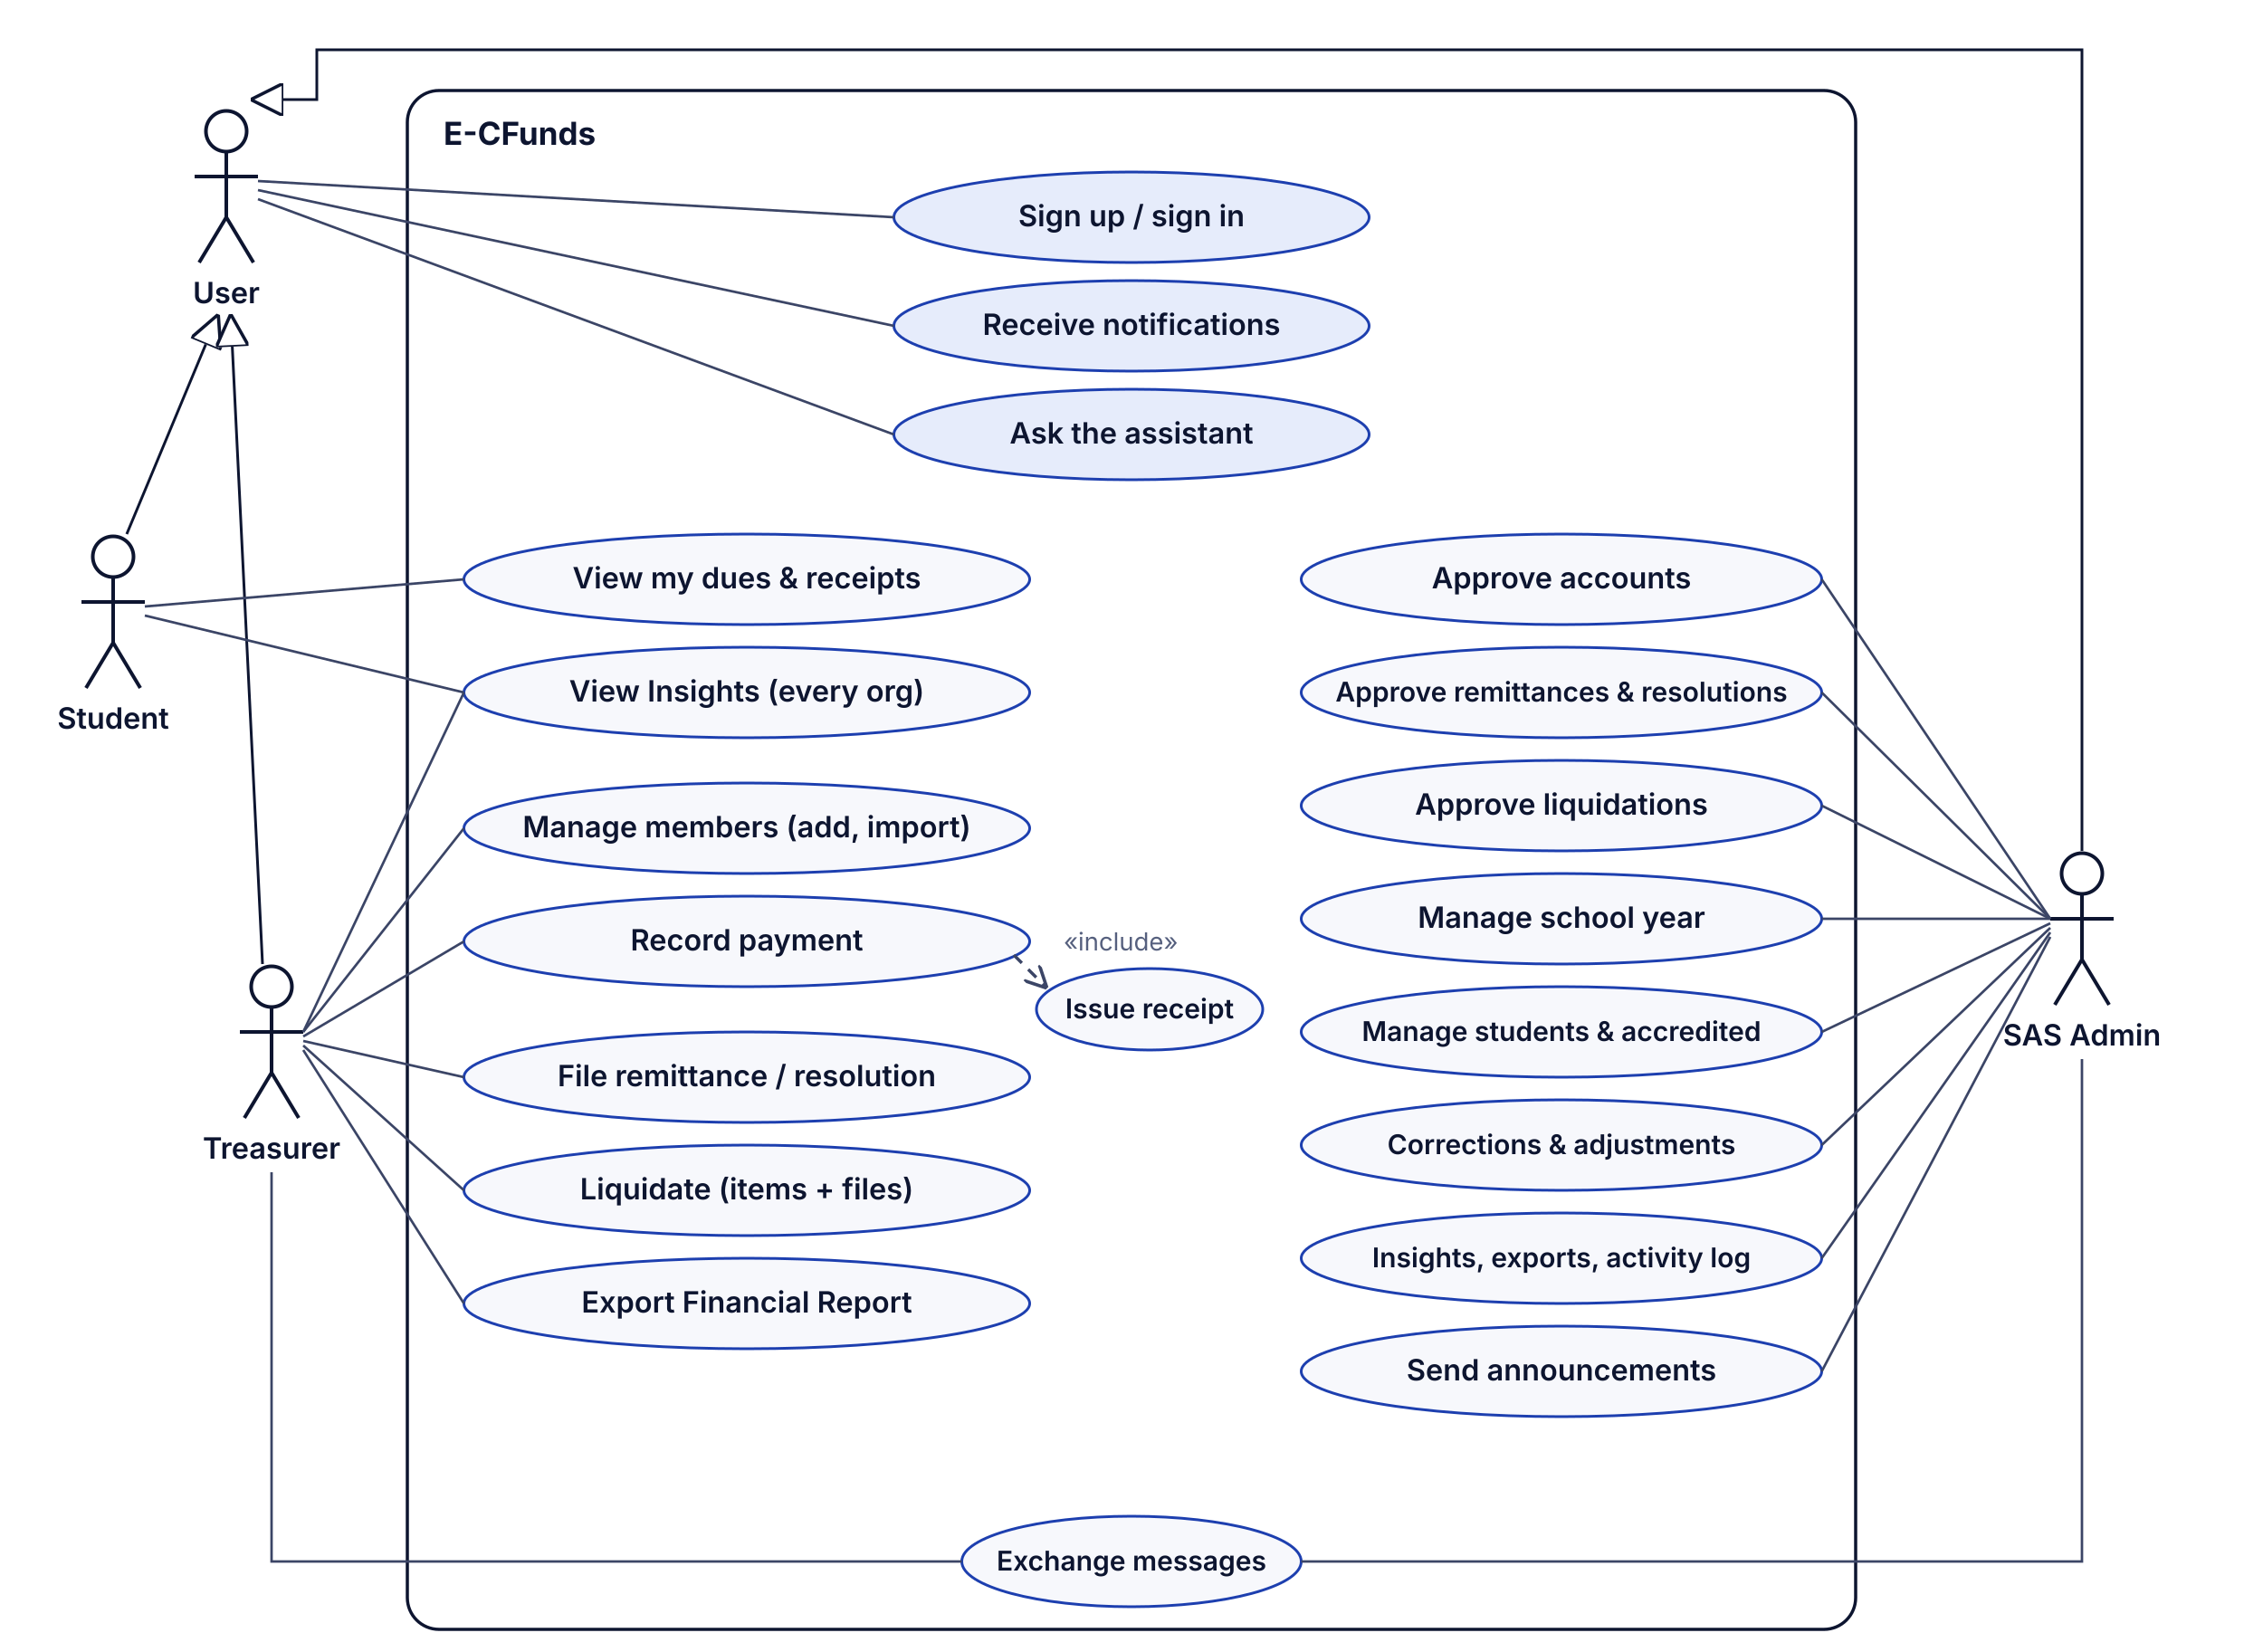
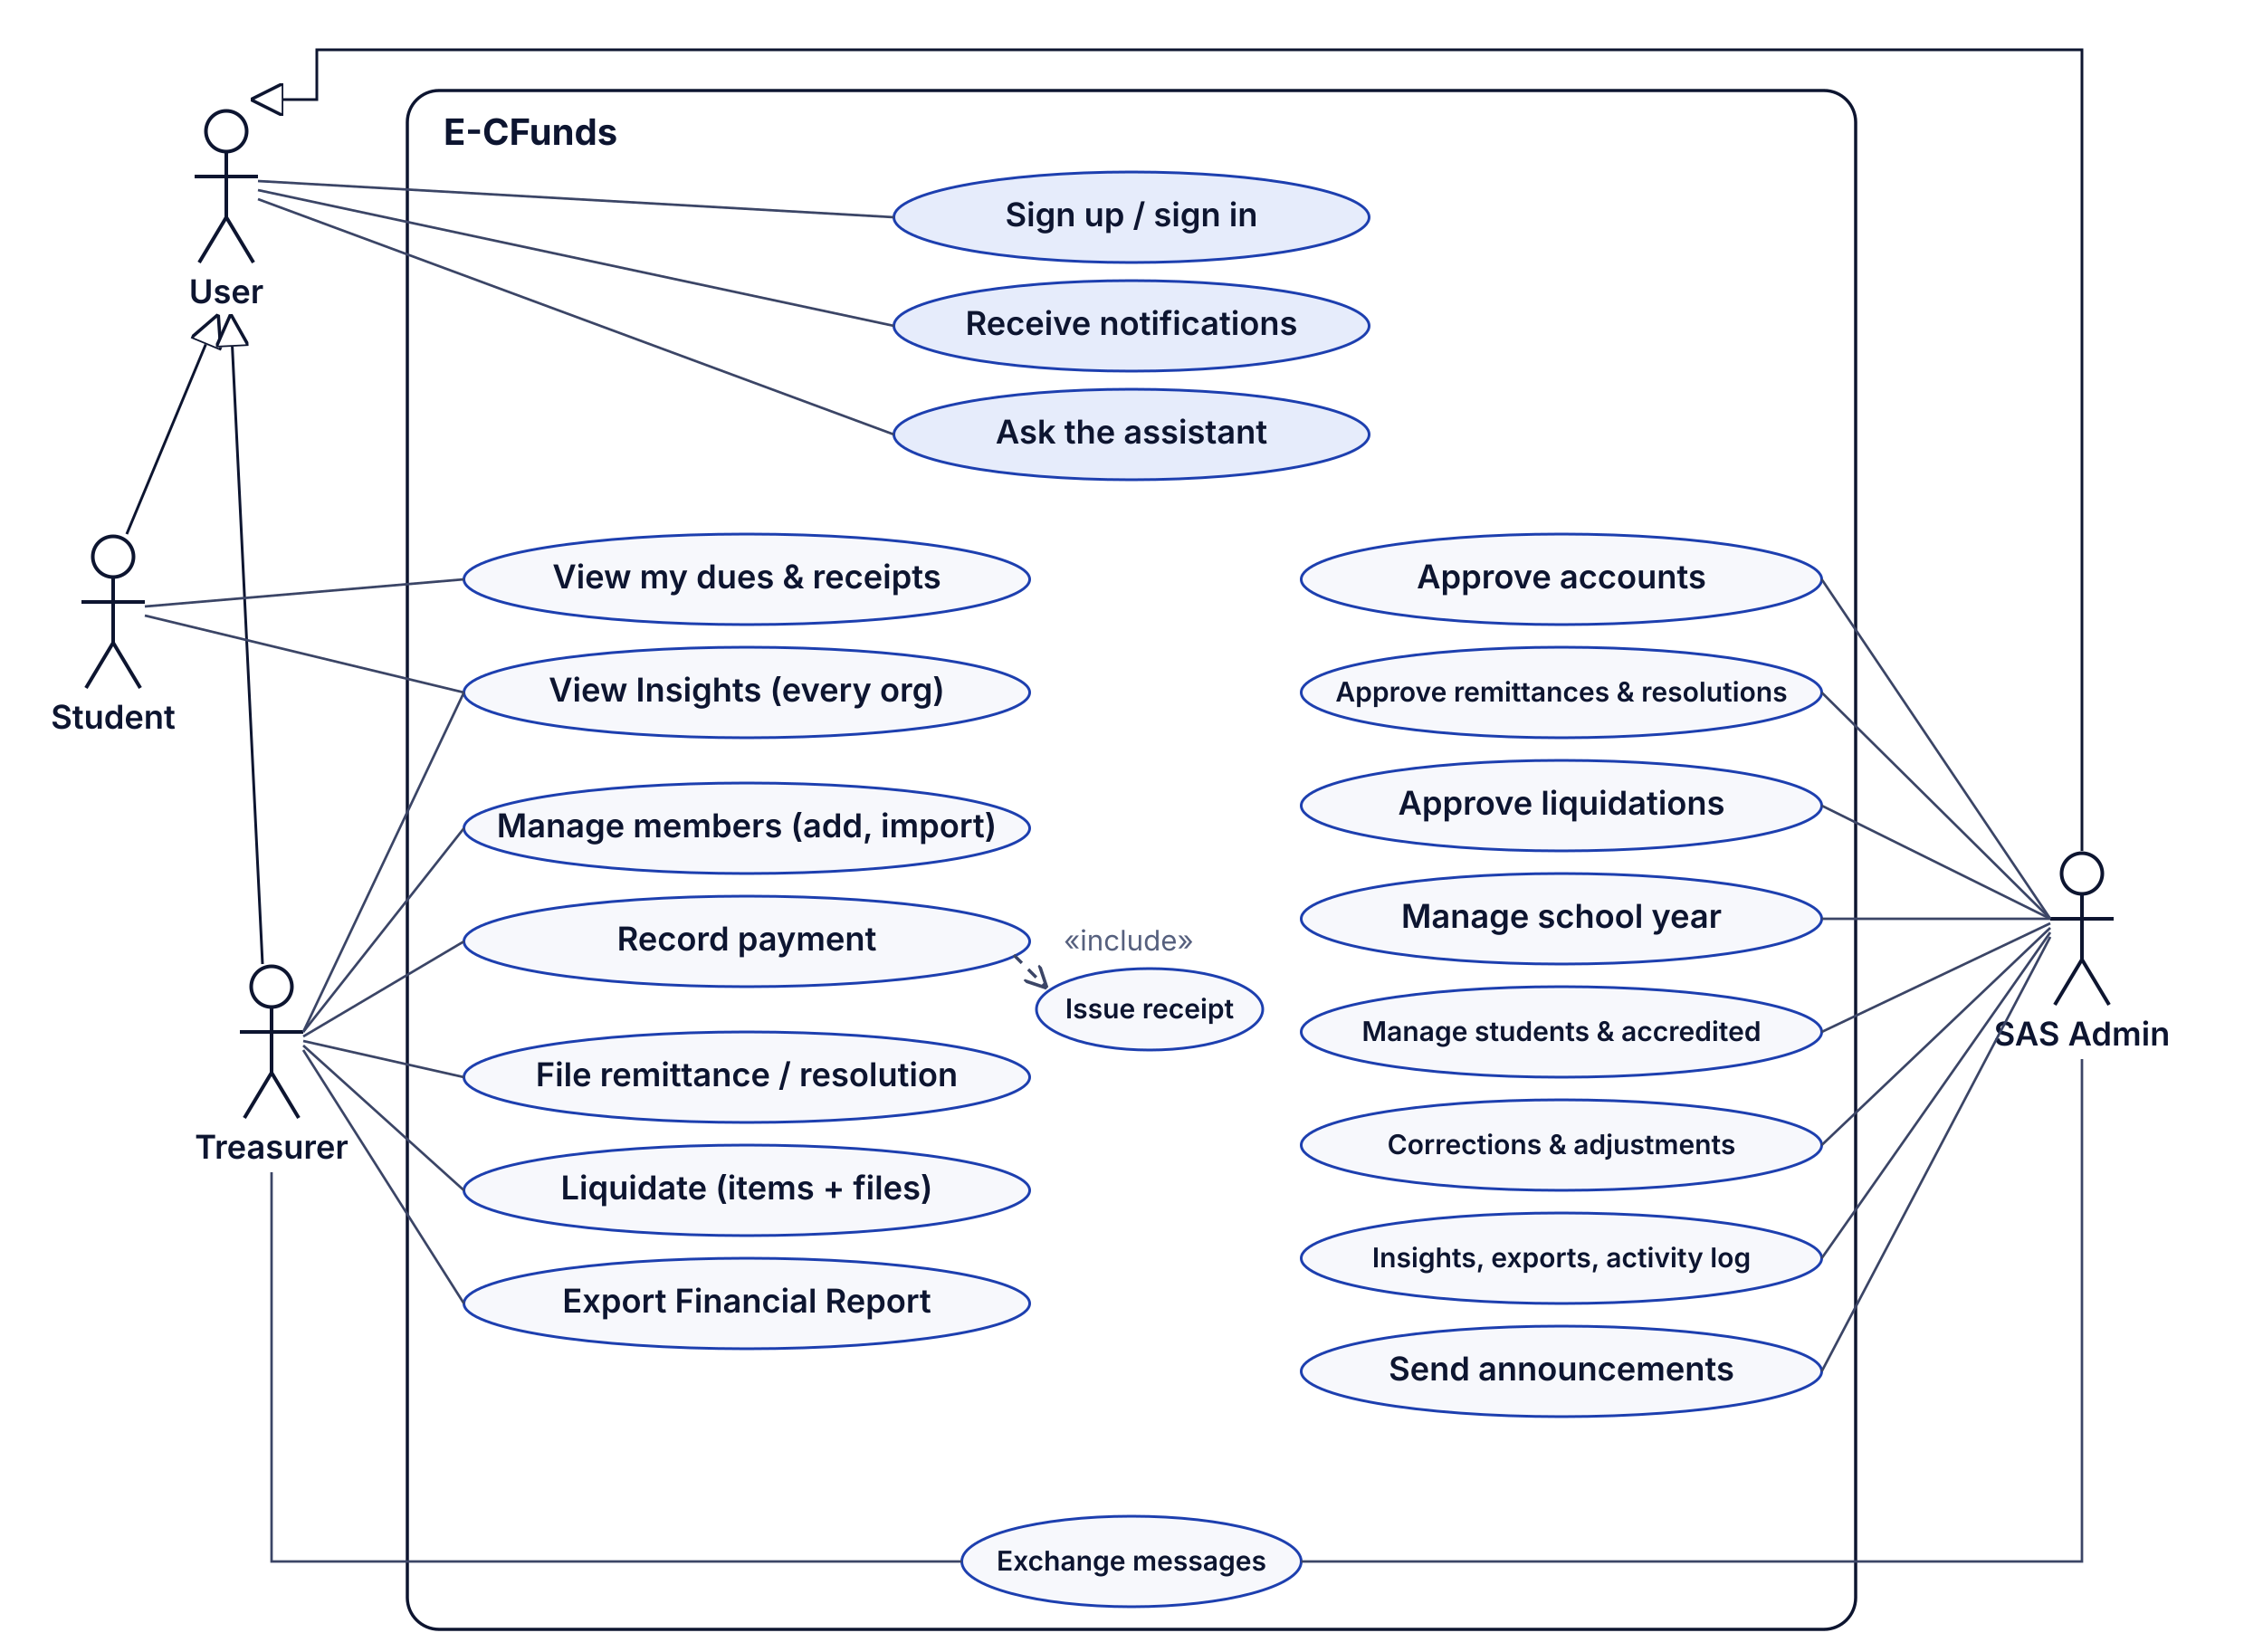
<svg xmlns="http://www.w3.org/2000/svg" viewBox="0 0 1000 730" role="img" aria-label="Use case diagram: Student, Treasurer and SAS Admin are all Users who sign in, receive notifications and ask the assistant. Students view their dues and the Insights dashboards. Treasurers manage members, record payments which include issuing a receipt, file remittances and resolution requests, liquidate activities, export reports and message SAS. SAS Admin approves accounts, remittances, resolutions and liquidations, manages the school year, students and accredited list, makes corrections, views Insights and the activity log, and sends announcements." width="1000" height="730">
  <defs>
    <marker id="g8" viewBox="0 0 12 12" refX="11" refY="6" markerWidth="12" markerHeight="12" orient="auto-start-reverse">
      <path d="M0,0 L12,6 L0,12 z" stroke-width="1.2px" fill="rgb(255, 255, 255)" fill-opacity="1" stroke="rgb(13, 21, 48)" stroke-dasharray="none" stroke-linejoin="miter" stroke-linecap="butt" stroke-opacity="1" opacity="1" font-size="15px" font-weight="400" />
    </marker>
    <marker id="a8" viewBox="0 0 10 10" refX="9" refY="5" markerWidth="7" markerHeight="7" orient="auto-start-reverse">
      <path d="M0,0 L10,5 L0,10" fill="none" stroke="rgb(59, 69, 102)" stroke-width="1.5px" fill-opacity="1" stroke-dasharray="none" stroke-linejoin="miter" stroke-linecap="butt" stroke-opacity="1" opacity="1" font-size="15px" font-weight="400" />
    </marker>
  </defs>
  <rect x="0" y="0" width="1000" height="730" fill="#FFFFFF" />
  <rect x="180" y="40" width="640" height="680" rx="14" fill="none" fill-opacity="1" stroke="rgb(13, 21, 48)" stroke-width="1.4px" stroke-dasharray="none" stroke-linejoin="miter" stroke-linecap="butt" stroke-opacity="1" opacity="1" font-size="15px" font-weight="400" />
-   <text x="196" y="64" fill="rgb(13, 21, 48)" fill-opacity="1" stroke="none" stroke-width="1px" stroke-dasharray="none" stroke-linejoin="miter" stroke-linecap="butt" stroke-opacity="1" opacity="1" font-size="14px" font-weight="700" font-family="Inter, Arial, Helvetica, sans-serif">E-CFunds</text>
+   <text x="196" y="64" fill="rgb(13, 21, 48)" fill-opacity="1" stroke="none" stroke-width="1px" stroke-dasharray="none" stroke-linejoin="miter" stroke-linecap="butt" stroke-opacity="1" opacity="1" font-size="16px" font-weight="700" font-family="Inter, Arial, Helvetica, sans-serif">E-CFunds</text>
  <ellipse cx="500" cy="96" rx="105" ry="20" fill="rgb(230, 236, 251)" fill-opacity="1" stroke="rgb(29, 63, 175)" stroke-width="1.2px" stroke-dasharray="none" stroke-linejoin="miter" stroke-linecap="butt" stroke-opacity="1" opacity="1" font-size="15px" font-weight="400" />
-   <text x="500" y="100" text-anchor="middle" fill="rgb(13, 21, 48)" fill-opacity="1" stroke="none" stroke-width="1px" stroke-dasharray="none" stroke-linejoin="miter" stroke-linecap="butt" stroke-opacity="1" opacity="1" font-size="13px" font-weight="600" font-family="Inter, Arial, Helvetica, sans-serif">Sign up / sign in</text>
+   <text x="500" y="100" text-anchor="middle" fill="rgb(13, 21, 48)" fill-opacity="1" stroke="none" stroke-width="1px" stroke-dasharray="none" stroke-linejoin="miter" stroke-linecap="butt" stroke-opacity="1" opacity="1" font-size="14.5px" font-weight="600" font-family="Inter, Arial, Helvetica, sans-serif">Sign up / sign in</text>
  <ellipse cx="500" cy="144" rx="105" ry="20" fill="rgb(230, 236, 251)" fill-opacity="1" stroke="rgb(29, 63, 175)" stroke-width="1.2px" stroke-dasharray="none" stroke-linejoin="miter" stroke-linecap="butt" stroke-opacity="1" opacity="1" font-size="15px" font-weight="400" />
-   <text x="500" y="148" text-anchor="middle" fill="rgb(13, 21, 48)" fill-opacity="1" stroke="none" stroke-width="1px" stroke-dasharray="none" stroke-linejoin="miter" stroke-linecap="butt" stroke-opacity="1" opacity="1" font-size="13px" font-weight="600" font-family="Inter, Arial, Helvetica, sans-serif">Receive notifications</text>
+   <text x="500" y="148" text-anchor="middle" fill="rgb(13, 21, 48)" fill-opacity="1" stroke="none" stroke-width="1px" stroke-dasharray="none" stroke-linejoin="miter" stroke-linecap="butt" stroke-opacity="1" opacity="1" font-size="14.5px" font-weight="600" font-family="Inter, Arial, Helvetica, sans-serif">Receive notifications</text>
  <ellipse cx="500" cy="192" rx="105" ry="20" fill="rgb(230, 236, 251)" fill-opacity="1" stroke="rgb(29, 63, 175)" stroke-width="1.2px" stroke-dasharray="none" stroke-linejoin="miter" stroke-linecap="butt" stroke-opacity="1" opacity="1" font-size="15px" font-weight="400" />
-   <text x="500" y="196" text-anchor="middle" fill="rgb(13, 21, 48)" fill-opacity="1" stroke="none" stroke-width="1px" stroke-dasharray="none" stroke-linejoin="miter" stroke-linecap="butt" stroke-opacity="1" opacity="1" font-size="13px" font-weight="600" font-family="Inter, Arial, Helvetica, sans-serif">Ask the assistant</text>
+   <text x="500" y="196" text-anchor="middle" fill="rgb(13, 21, 48)" fill-opacity="1" stroke="none" stroke-width="1px" stroke-dasharray="none" stroke-linejoin="miter" stroke-linecap="butt" stroke-opacity="1" opacity="1" font-size="14.5px" font-weight="600" font-family="Inter, Arial, Helvetica, sans-serif">Ask the assistant</text>
  <ellipse cx="330" cy="256" rx="125" ry="20" fill="rgb(247, 248, 252)" fill-opacity="1" stroke="rgb(29, 63, 175)" stroke-width="1.2px" stroke-dasharray="none" stroke-linejoin="miter" stroke-linecap="butt" stroke-opacity="1" opacity="1" font-size="15px" font-weight="400" />
-   <text x="330" y="260" text-anchor="middle" fill="rgb(13, 21, 48)" fill-opacity="1" stroke="none" stroke-width="1px" stroke-dasharray="none" stroke-linejoin="miter" stroke-linecap="butt" stroke-opacity="1" opacity="1" font-size="13px" font-weight="600" font-family="Inter, Arial, Helvetica, sans-serif">View my dues &amp; receipts</text>
+   <text x="330" y="260" text-anchor="middle" fill="rgb(13, 21, 48)" fill-opacity="1" stroke="none" stroke-width="1px" stroke-dasharray="none" stroke-linejoin="miter" stroke-linecap="butt" stroke-opacity="1" opacity="1" font-size="14.5px" font-weight="600" font-family="Inter, Arial, Helvetica, sans-serif">View my dues &amp; receipts</text>
  <ellipse cx="330" cy="306" rx="125" ry="20" fill="rgb(247, 248, 252)" fill-opacity="1" stroke="rgb(29, 63, 175)" stroke-width="1.2px" stroke-dasharray="none" stroke-linejoin="miter" stroke-linecap="butt" stroke-opacity="1" opacity="1" font-size="15px" font-weight="400" />
-   <text x="330" y="310" text-anchor="middle" fill="rgb(13, 21, 48)" fill-opacity="1" stroke="none" stroke-width="1px" stroke-dasharray="none" stroke-linejoin="miter" stroke-linecap="butt" stroke-opacity="1" opacity="1" font-size="13px" font-weight="600" font-family="Inter, Arial, Helvetica, sans-serif">View Insights (every org)</text>
+   <text x="330" y="310" text-anchor="middle" fill="rgb(13, 21, 48)" fill-opacity="1" stroke="none" stroke-width="1px" stroke-dasharray="none" stroke-linejoin="miter" stroke-linecap="butt" stroke-opacity="1" opacity="1" font-size="14.5px" font-weight="600" font-family="Inter, Arial, Helvetica, sans-serif">View Insights (every org)</text>
  <ellipse cx="330" cy="366" rx="125" ry="20" fill="rgb(247, 248, 252)" fill-opacity="1" stroke="rgb(29, 63, 175)" stroke-width="1.2px" stroke-dasharray="none" stroke-linejoin="miter" stroke-linecap="butt" stroke-opacity="1" opacity="1" font-size="15px" font-weight="400" />
-   <text x="330" y="370" text-anchor="middle" fill="rgb(13, 21, 48)" fill-opacity="1" stroke="none" stroke-width="1px" stroke-dasharray="none" stroke-linejoin="miter" stroke-linecap="butt" stroke-opacity="1" opacity="1" font-size="13px" font-weight="600" font-family="Inter, Arial, Helvetica, sans-serif">Manage members (add, import)</text>
+   <text x="330" y="370" text-anchor="middle" fill="rgb(13, 21, 48)" fill-opacity="1" stroke="none" stroke-width="1px" stroke-dasharray="none" stroke-linejoin="miter" stroke-linecap="butt" stroke-opacity="1" opacity="1" font-size="14.5px" font-weight="600" font-family="Inter, Arial, Helvetica, sans-serif">Manage members (add, import)</text>
  <ellipse cx="330" cy="416" rx="125" ry="20" fill="rgb(247, 248, 252)" fill-opacity="1" stroke="rgb(29, 63, 175)" stroke-width="1.2px" stroke-dasharray="none" stroke-linejoin="miter" stroke-linecap="butt" stroke-opacity="1" opacity="1" font-size="15px" font-weight="400" />
-   <text x="330" y="420" text-anchor="middle" fill="rgb(13, 21, 48)" fill-opacity="1" stroke="none" stroke-width="1px" stroke-dasharray="none" stroke-linejoin="miter" stroke-linecap="butt" stroke-opacity="1" opacity="1" font-size="13px" font-weight="600" font-family="Inter, Arial, Helvetica, sans-serif">Record payment</text>
+   <text x="330" y="420" text-anchor="middle" fill="rgb(13, 21, 48)" fill-opacity="1" stroke="none" stroke-width="1px" stroke-dasharray="none" stroke-linejoin="miter" stroke-linecap="butt" stroke-opacity="1" opacity="1" font-size="14.5px" font-weight="600" font-family="Inter, Arial, Helvetica, sans-serif">Record payment</text>
  <ellipse cx="330" cy="476" rx="125" ry="20" fill="rgb(247, 248, 252)" fill-opacity="1" stroke="rgb(29, 63, 175)" stroke-width="1.2px" stroke-dasharray="none" stroke-linejoin="miter" stroke-linecap="butt" stroke-opacity="1" opacity="1" font-size="15px" font-weight="400" />
-   <text x="330" y="480" text-anchor="middle" fill="rgb(13, 21, 48)" fill-opacity="1" stroke="none" stroke-width="1px" stroke-dasharray="none" stroke-linejoin="miter" stroke-linecap="butt" stroke-opacity="1" opacity="1" font-size="13px" font-weight="600" font-family="Inter, Arial, Helvetica, sans-serif">File remittance / resolution</text>
+   <text x="330" y="480" text-anchor="middle" fill="rgb(13, 21, 48)" fill-opacity="1" stroke="none" stroke-width="1px" stroke-dasharray="none" stroke-linejoin="miter" stroke-linecap="butt" stroke-opacity="1" opacity="1" font-size="14.5px" font-weight="600" font-family="Inter, Arial, Helvetica, sans-serif">File remittance / resolution</text>
  <ellipse cx="330" cy="526" rx="125" ry="20" fill="rgb(247, 248, 252)" fill-opacity="1" stroke="rgb(29, 63, 175)" stroke-width="1.2px" stroke-dasharray="none" stroke-linejoin="miter" stroke-linecap="butt" stroke-opacity="1" opacity="1" font-size="15px" font-weight="400" />
-   <text x="330" y="530" text-anchor="middle" fill="rgb(13, 21, 48)" fill-opacity="1" stroke="none" stroke-width="1px" stroke-dasharray="none" stroke-linejoin="miter" stroke-linecap="butt" stroke-opacity="1" opacity="1" font-size="13px" font-weight="600" font-family="Inter, Arial, Helvetica, sans-serif">Liquidate (items + files)</text>
+   <text x="330" y="530" text-anchor="middle" fill="rgb(13, 21, 48)" fill-opacity="1" stroke="none" stroke-width="1px" stroke-dasharray="none" stroke-linejoin="miter" stroke-linecap="butt" stroke-opacity="1" opacity="1" font-size="14.5px" font-weight="600" font-family="Inter, Arial, Helvetica, sans-serif">Liquidate (items + files)</text>
  <ellipse cx="330" cy="576" rx="125" ry="20" fill="rgb(247, 248, 252)" fill-opacity="1" stroke="rgb(29, 63, 175)" stroke-width="1.2px" stroke-dasharray="none" stroke-linejoin="miter" stroke-linecap="butt" stroke-opacity="1" opacity="1" font-size="15px" font-weight="400" />
-   <text x="330" y="580" text-anchor="middle" fill="rgb(13, 21, 48)" fill-opacity="1" stroke="none" stroke-width="1px" stroke-dasharray="none" stroke-linejoin="miter" stroke-linecap="butt" stroke-opacity="1" opacity="1" font-size="13px" font-weight="600" font-family="Inter, Arial, Helvetica, sans-serif">Export Financial Report</text>
+   <text x="330" y="580" text-anchor="middle" fill="rgb(13, 21, 48)" fill-opacity="1" stroke="none" stroke-width="1px" stroke-dasharray="none" stroke-linejoin="miter" stroke-linecap="butt" stroke-opacity="1" opacity="1" font-size="14.5px" font-weight="600" font-family="Inter, Arial, Helvetica, sans-serif">Export Financial Report</text>
  <ellipse cx="508" cy="446" rx="50" ry="18" fill="rgb(247, 248, 252)" fill-opacity="1" stroke="rgb(29, 63, 175)" stroke-width="1.2px" stroke-dasharray="none" stroke-linejoin="miter" stroke-linecap="butt" stroke-opacity="1" opacity="1" font-size="15px" font-weight="400" />
  <text x="508" y="450" text-anchor="middle" fill="rgb(13, 21, 48)" fill-opacity="1" stroke="none" stroke-width="1px" stroke-dasharray="none" stroke-linejoin="miter" stroke-linecap="butt" stroke-opacity="1" opacity="1" font-size="12px" font-weight="600" font-family="Inter, Arial, Helvetica, sans-serif">Issue receipt</text>
  <line x1="448" y1="422" x2="462" y2="436" marker-end="url(#a8)" fill="none" fill-opacity="1" stroke="rgb(59, 69, 102)" stroke-width="1.4px" stroke-dasharray="5px, 4px" stroke-linejoin="miter" stroke-linecap="butt" stroke-opacity="1" opacity="1" font-size="15px" font-weight="400" />
-   <text x="470" y="420" fill="rgb(86, 96, 126)" fill-opacity="1" stroke="rgb(255, 255, 255)" stroke-width="4px" stroke-dasharray="none" stroke-linejoin="round" stroke-linecap="butt" stroke-opacity="1" opacity="1" font-size="11px" font-weight="400" paint-order="stroke" font-family="Inter, Arial, Helvetica, sans-serif">«include»</text>
+   <text x="470" y="420" fill="rgb(86, 96, 126)" fill-opacity="1" stroke="rgb(255, 255, 255)" stroke-width="4px" stroke-dasharray="none" stroke-linejoin="round" stroke-linecap="butt" stroke-opacity="1" opacity="1" font-size="12.5px" font-weight="400" paint-order="stroke" font-family="Inter, Arial, Helvetica, sans-serif">«include»</text>
  <ellipse cx="690" cy="256" rx="115" ry="20" fill="rgb(247, 248, 252)" fill-opacity="1" stroke="rgb(29, 63, 175)" stroke-width="1.2px" stroke-dasharray="none" stroke-linejoin="miter" stroke-linecap="butt" stroke-opacity="1" opacity="1" font-size="15px" font-weight="400" />
-   <text x="690" y="260" text-anchor="middle" fill="rgb(13, 21, 48)" fill-opacity="1" stroke="none" stroke-width="1px" stroke-dasharray="none" stroke-linejoin="miter" stroke-linecap="butt" stroke-opacity="1" opacity="1" font-size="13px" font-weight="600" font-family="Inter, Arial, Helvetica, sans-serif">Approve accounts</text>
+   <text x="690" y="260" text-anchor="middle" fill="rgb(13, 21, 48)" fill-opacity="1" stroke="none" stroke-width="1px" stroke-dasharray="none" stroke-linejoin="miter" stroke-linecap="butt" stroke-opacity="1" opacity="1" font-size="14.5px" font-weight="600" font-family="Inter, Arial, Helvetica, sans-serif">Approve accounts</text>
  <ellipse cx="690" cy="306" rx="115" ry="20" fill="rgb(247, 248, 252)" fill-opacity="1" stroke="rgb(29, 63, 175)" stroke-width="1.2px" stroke-dasharray="none" stroke-linejoin="miter" stroke-linecap="butt" stroke-opacity="1" opacity="1" font-size="15px" font-weight="400" />
  <text x="690" y="310" text-anchor="middle" fill="rgb(13, 21, 48)" fill-opacity="1" stroke="none" stroke-width="1px" stroke-dasharray="none" stroke-linejoin="miter" stroke-linecap="butt" stroke-opacity="1" opacity="1" font-size="12px" font-weight="600" font-family="Inter, Arial, Helvetica, sans-serif">Approve remittances &amp; resolutions</text>
  <ellipse cx="690" cy="356" rx="115" ry="20" fill="rgb(247, 248, 252)" fill-opacity="1" stroke="rgb(29, 63, 175)" stroke-width="1.2px" stroke-dasharray="none" stroke-linejoin="miter" stroke-linecap="butt" stroke-opacity="1" opacity="1" font-size="15px" font-weight="400" />
-   <text x="690" y="360" text-anchor="middle" fill="rgb(13, 21, 48)" fill-opacity="1" stroke="none" stroke-width="1px" stroke-dasharray="none" stroke-linejoin="miter" stroke-linecap="butt" stroke-opacity="1" opacity="1" font-size="13px" font-weight="600" font-family="Inter, Arial, Helvetica, sans-serif">Approve liquidations</text>
+   <text x="690" y="360" text-anchor="middle" fill="rgb(13, 21, 48)" fill-opacity="1" stroke="none" stroke-width="1px" stroke-dasharray="none" stroke-linejoin="miter" stroke-linecap="butt" stroke-opacity="1" opacity="1" font-size="14.5px" font-weight="600" font-family="Inter, Arial, Helvetica, sans-serif">Approve liquidations</text>
  <ellipse cx="690" cy="406" rx="115" ry="20" fill="rgb(247, 248, 252)" fill-opacity="1" stroke="rgb(29, 63, 175)" stroke-width="1.2px" stroke-dasharray="none" stroke-linejoin="miter" stroke-linecap="butt" stroke-opacity="1" opacity="1" font-size="15px" font-weight="400" />
-   <text x="690" y="410" text-anchor="middle" fill="rgb(13, 21, 48)" fill-opacity="1" stroke="none" stroke-width="1px" stroke-dasharray="none" stroke-linejoin="miter" stroke-linecap="butt" stroke-opacity="1" opacity="1" font-size="13px" font-weight="600" font-family="Inter, Arial, Helvetica, sans-serif">Manage school year</text>
+   <text x="690" y="410" text-anchor="middle" fill="rgb(13, 21, 48)" fill-opacity="1" stroke="none" stroke-width="1px" stroke-dasharray="none" stroke-linejoin="miter" stroke-linecap="butt" stroke-opacity="1" opacity="1" font-size="14.5px" font-weight="600" font-family="Inter, Arial, Helvetica, sans-serif">Manage school year</text>
  <ellipse cx="690" cy="456" rx="115" ry="20" fill="rgb(247, 248, 252)" fill-opacity="1" stroke="rgb(29, 63, 175)" stroke-width="1.2px" stroke-dasharray="none" stroke-linejoin="miter" stroke-linecap="butt" stroke-opacity="1" opacity="1" font-size="15px" font-weight="400" />
  <text x="690" y="460" text-anchor="middle" fill="rgb(13, 21, 48)" fill-opacity="1" stroke="none" stroke-width="1px" stroke-dasharray="none" stroke-linejoin="miter" stroke-linecap="butt" stroke-opacity="1" opacity="1" font-size="12px" font-weight="600" font-family="Inter, Arial, Helvetica, sans-serif">Manage students &amp; accredited</text>
  <ellipse cx="690" cy="506" rx="115" ry="20" fill="rgb(247, 248, 252)" fill-opacity="1" stroke="rgb(29, 63, 175)" stroke-width="1.2px" stroke-dasharray="none" stroke-linejoin="miter" stroke-linecap="butt" stroke-opacity="1" opacity="1" font-size="15px" font-weight="400" />
  <text x="690" y="510" text-anchor="middle" fill="rgb(13, 21, 48)" fill-opacity="1" stroke="none" stroke-width="1px" stroke-dasharray="none" stroke-linejoin="miter" stroke-linecap="butt" stroke-opacity="1" opacity="1" font-size="12px" font-weight="600" font-family="Inter, Arial, Helvetica, sans-serif">Corrections &amp; adjustments</text>
  <ellipse cx="690" cy="556" rx="115" ry="20" fill="rgb(247, 248, 252)" fill-opacity="1" stroke="rgb(29, 63, 175)" stroke-width="1.2px" stroke-dasharray="none" stroke-linejoin="miter" stroke-linecap="butt" stroke-opacity="1" opacity="1" font-size="15px" font-weight="400" />
  <text x="690" y="560" text-anchor="middle" fill="rgb(13, 21, 48)" fill-opacity="1" stroke="none" stroke-width="1px" stroke-dasharray="none" stroke-linejoin="miter" stroke-linecap="butt" stroke-opacity="1" opacity="1" font-size="12px" font-weight="600" font-family="Inter, Arial, Helvetica, sans-serif">Insights, exports, activity log</text>
  <ellipse cx="690" cy="606" rx="115" ry="20" fill="rgb(247, 248, 252)" fill-opacity="1" stroke="rgb(29, 63, 175)" stroke-width="1.2px" stroke-dasharray="none" stroke-linejoin="miter" stroke-linecap="butt" stroke-opacity="1" opacity="1" font-size="15px" font-weight="400" />
-   <text x="690" y="610" text-anchor="middle" fill="rgb(13, 21, 48)" fill-opacity="1" stroke="none" stroke-width="1px" stroke-dasharray="none" stroke-linejoin="miter" stroke-linecap="butt" stroke-opacity="1" opacity="1" font-size="13px" font-weight="600" font-family="Inter, Arial, Helvetica, sans-serif">Send announcements</text>
+   <text x="690" y="610" text-anchor="middle" fill="rgb(13, 21, 48)" fill-opacity="1" stroke="none" stroke-width="1px" stroke-dasharray="none" stroke-linejoin="miter" stroke-linecap="butt" stroke-opacity="1" opacity="1" font-size="14.5px" font-weight="600" font-family="Inter, Arial, Helvetica, sans-serif">Send announcements</text>
  <ellipse cx="500" cy="690" rx="75" ry="20" fill="rgb(247, 248, 252)" fill-opacity="1" stroke="rgb(29, 63, 175)" stroke-width="1.2px" stroke-dasharray="none" stroke-linejoin="miter" stroke-linecap="butt" stroke-opacity="1" opacity="1" font-size="15px" font-weight="400" />
  <text x="500" y="694" text-anchor="middle" fill="rgb(13, 21, 48)" fill-opacity="1" stroke="none" stroke-width="1px" stroke-dasharray="none" stroke-linejoin="miter" stroke-linecap="butt" stroke-opacity="1" opacity="1" font-size="12px" font-weight="600" font-family="Inter, Arial, Helvetica, sans-serif">Exchange messages</text>
  <g>
    <circle cx="100" cy="58" r="9" fill="rgb(255, 255, 255)" fill-opacity="1" stroke="rgb(13, 21, 48)" stroke-width="1.6px" stroke-dasharray="none" stroke-linejoin="miter" stroke-linecap="butt" stroke-opacity="1" opacity="1" font-size="15px" font-weight="400" />
    <line x1="100" y1="67" x2="100" y2="96" fill="none" fill-opacity="1" stroke="rgb(13, 21, 48)" stroke-width="1.6px" stroke-dasharray="none" stroke-linejoin="miter" stroke-linecap="butt" stroke-opacity="1" opacity="1" font-size="15px" font-weight="400" />
    <line x1="86" y1="78" x2="114" y2="78" fill="none" fill-opacity="1" stroke="rgb(13, 21, 48)" stroke-width="1.6px" stroke-dasharray="none" stroke-linejoin="miter" stroke-linecap="butt" stroke-opacity="1" opacity="1" font-size="15px" font-weight="400" />
    <line x1="100" y1="96" x2="88" y2="116" fill="none" fill-opacity="1" stroke="rgb(13, 21, 48)" stroke-width="1.6px" stroke-dasharray="none" stroke-linejoin="miter" stroke-linecap="butt" stroke-opacity="1" opacity="1" font-size="15px" font-weight="400" />
    <line x1="100" y1="96" x2="112" y2="116" fill="none" fill-opacity="1" stroke="rgb(13, 21, 48)" stroke-width="1.6px" stroke-dasharray="none" stroke-linejoin="miter" stroke-linecap="butt" stroke-opacity="1" opacity="1" font-size="15px" font-weight="400" />
  </g>
-   <text x="100" y="134" text-anchor="middle" fill="rgb(13, 21, 48)" fill-opacity="1" stroke="none" stroke-width="1px" stroke-dasharray="none" stroke-linejoin="miter" stroke-linecap="butt" stroke-opacity="1" opacity="1" font-size="13px" font-weight="600" font-family="Inter, Arial, Helvetica, sans-serif">User</text>
+   <text x="100" y="134" text-anchor="middle" fill="rgb(13, 21, 48)" fill-opacity="1" stroke="none" stroke-width="1px" stroke-dasharray="none" stroke-linejoin="miter" stroke-linecap="butt" stroke-opacity="1" opacity="1" font-size="14.5px" font-weight="600" font-family="Inter, Arial, Helvetica, sans-serif">User</text>
  <g>
    <circle cx="50" cy="246" r="9" fill="rgb(255, 255, 255)" fill-opacity="1" stroke="rgb(13, 21, 48)" stroke-width="1.6px" stroke-dasharray="none" stroke-linejoin="miter" stroke-linecap="butt" stroke-opacity="1" opacity="1" font-size="15px" font-weight="400" />
    <line x1="50" y1="255" x2="50" y2="284" fill="none" fill-opacity="1" stroke="rgb(13, 21, 48)" stroke-width="1.6px" stroke-dasharray="none" stroke-linejoin="miter" stroke-linecap="butt" stroke-opacity="1" opacity="1" font-size="15px" font-weight="400" />
    <line x1="36" y1="266" x2="64" y2="266" fill="none" fill-opacity="1" stroke="rgb(13, 21, 48)" stroke-width="1.6px" stroke-dasharray="none" stroke-linejoin="miter" stroke-linecap="butt" stroke-opacity="1" opacity="1" font-size="15px" font-weight="400" />
    <line x1="50" y1="284" x2="38" y2="304" fill="none" fill-opacity="1" stroke="rgb(13, 21, 48)" stroke-width="1.6px" stroke-dasharray="none" stroke-linejoin="miter" stroke-linecap="butt" stroke-opacity="1" opacity="1" font-size="15px" font-weight="400" />
    <line x1="50" y1="284" x2="62" y2="304" fill="none" fill-opacity="1" stroke="rgb(13, 21, 48)" stroke-width="1.6px" stroke-dasharray="none" stroke-linejoin="miter" stroke-linecap="butt" stroke-opacity="1" opacity="1" font-size="15px" font-weight="400" />
  </g>
-   <text x="50" y="322" text-anchor="middle" fill="rgb(13, 21, 48)" fill-opacity="1" stroke="none" stroke-width="1px" stroke-dasharray="none" stroke-linejoin="miter" stroke-linecap="butt" stroke-opacity="1" opacity="1" font-size="13px" font-weight="600" font-family="Inter, Arial, Helvetica, sans-serif">Student</text>
+   <text x="50" y="322" text-anchor="middle" fill="rgb(13, 21, 48)" fill-opacity="1" stroke="none" stroke-width="1px" stroke-dasharray="none" stroke-linejoin="miter" stroke-linecap="butt" stroke-opacity="1" opacity="1" font-size="14.5px" font-weight="600" font-family="Inter, Arial, Helvetica, sans-serif">Student</text>
  <g>
    <circle cx="120" cy="436" r="9" fill="rgb(255, 255, 255)" fill-opacity="1" stroke="rgb(13, 21, 48)" stroke-width="1.6px" stroke-dasharray="none" stroke-linejoin="miter" stroke-linecap="butt" stroke-opacity="1" opacity="1" font-size="15px" font-weight="400" />
    <line x1="120" y1="445" x2="120" y2="474" fill="none" fill-opacity="1" stroke="rgb(13, 21, 48)" stroke-width="1.6px" stroke-dasharray="none" stroke-linejoin="miter" stroke-linecap="butt" stroke-opacity="1" opacity="1" font-size="15px" font-weight="400" />
    <line x1="106" y1="456" x2="134" y2="456" fill="none" fill-opacity="1" stroke="rgb(13, 21, 48)" stroke-width="1.6px" stroke-dasharray="none" stroke-linejoin="miter" stroke-linecap="butt" stroke-opacity="1" opacity="1" font-size="15px" font-weight="400" />
    <line x1="120" y1="474" x2="108" y2="494" fill="none" fill-opacity="1" stroke="rgb(13, 21, 48)" stroke-width="1.6px" stroke-dasharray="none" stroke-linejoin="miter" stroke-linecap="butt" stroke-opacity="1" opacity="1" font-size="15px" font-weight="400" />
    <line x1="120" y1="474" x2="132" y2="494" fill="none" fill-opacity="1" stroke="rgb(13, 21, 48)" stroke-width="1.6px" stroke-dasharray="none" stroke-linejoin="miter" stroke-linecap="butt" stroke-opacity="1" opacity="1" font-size="15px" font-weight="400" />
  </g>
-   <text x="120" y="512" text-anchor="middle" fill="rgb(13, 21, 48)" fill-opacity="1" stroke="none" stroke-width="1px" stroke-dasharray="none" stroke-linejoin="miter" stroke-linecap="butt" stroke-opacity="1" opacity="1" font-size="13px" font-weight="600" font-family="Inter, Arial, Helvetica, sans-serif">Treasurer</text>
+   <text x="120" y="512" text-anchor="middle" fill="rgb(13, 21, 48)" fill-opacity="1" stroke="none" stroke-width="1px" stroke-dasharray="none" stroke-linejoin="miter" stroke-linecap="butt" stroke-opacity="1" opacity="1" font-size="14.5px" font-weight="600" font-family="Inter, Arial, Helvetica, sans-serif">Treasurer</text>
  <g>
    <circle cx="920" cy="386" r="9" fill="rgb(255, 255, 255)" fill-opacity="1" stroke="rgb(13, 21, 48)" stroke-width="1.6px" stroke-dasharray="none" stroke-linejoin="miter" stroke-linecap="butt" stroke-opacity="1" opacity="1" font-size="15px" font-weight="400" />
    <line x1="920" y1="395" x2="920" y2="424" fill="none" fill-opacity="1" stroke="rgb(13, 21, 48)" stroke-width="1.6px" stroke-dasharray="none" stroke-linejoin="miter" stroke-linecap="butt" stroke-opacity="1" opacity="1" font-size="15px" font-weight="400" />
    <line x1="906" y1="406" x2="934" y2="406" fill="none" fill-opacity="1" stroke="rgb(13, 21, 48)" stroke-width="1.6px" stroke-dasharray="none" stroke-linejoin="miter" stroke-linecap="butt" stroke-opacity="1" opacity="1" font-size="15px" font-weight="400" />
    <line x1="920" y1="424" x2="908" y2="444" fill="none" fill-opacity="1" stroke="rgb(13, 21, 48)" stroke-width="1.6px" stroke-dasharray="none" stroke-linejoin="miter" stroke-linecap="butt" stroke-opacity="1" opacity="1" font-size="15px" font-weight="400" />
    <line x1="920" y1="424" x2="932" y2="444" fill="none" fill-opacity="1" stroke="rgb(13, 21, 48)" stroke-width="1.6px" stroke-dasharray="none" stroke-linejoin="miter" stroke-linecap="butt" stroke-opacity="1" opacity="1" font-size="15px" font-weight="400" />
  </g>
-   <text x="920" y="462" text-anchor="middle" fill="rgb(13, 21, 48)" fill-opacity="1" stroke="none" stroke-width="1px" stroke-dasharray="none" stroke-linejoin="miter" stroke-linecap="butt" stroke-opacity="1" opacity="1" font-size="13px" font-weight="600" font-family="Inter, Arial, Helvetica, sans-serif">SAS Admin</text>
+   <text x="920" y="462" text-anchor="middle" fill="rgb(13, 21, 48)" fill-opacity="1" stroke="none" stroke-width="1px" stroke-dasharray="none" stroke-linejoin="miter" stroke-linecap="butt" stroke-opacity="1" opacity="1" font-size="14.5px" font-weight="600" font-family="Inter, Arial, Helvetica, sans-serif">SAS Admin</text>
  <line x1="56" y1="236" x2="96" y2="140" marker-end="url(#g8)" fill="rgb(0, 0, 0)" fill-opacity="1" stroke="rgb(13, 21, 48)" stroke-width="1.2px" stroke-dasharray="none" stroke-linejoin="miter" stroke-linecap="butt" stroke-opacity="1" opacity="1" font-size="15px" font-weight="400" />
  <line x1="116" y1="426" x2="102" y2="140" marker-end="url(#g8)" fill="rgb(0, 0, 0)" fill-opacity="1" stroke="rgb(13, 21, 48)" stroke-width="1.2px" stroke-dasharray="none" stroke-linejoin="miter" stroke-linecap="butt" stroke-opacity="1" opacity="1" font-size="15px" font-weight="400" />
  <path d="M920,376 V22 H140 V44 H112" marker-end="url(#g8)" fill="none" fill-opacity="1" stroke="rgb(13, 21, 48)" stroke-width="1.2px" stroke-dasharray="none" stroke-linejoin="miter" stroke-linecap="butt" stroke-opacity="1" opacity="1" font-size="15px" font-weight="400" />
  <g>
    <line x1="114" y1="80" x2="395" y2="96" fill="rgb(0, 0, 0)" fill-opacity="1" stroke="rgb(59, 69, 102)" stroke-width="1.1px" stroke-dasharray="none" stroke-linejoin="miter" stroke-linecap="butt" stroke-opacity="1" opacity="1" font-size="15px" font-weight="400" />
    <line x1="114" y1="84" x2="395" y2="144" fill="rgb(0, 0, 0)" fill-opacity="1" stroke="rgb(59, 69, 102)" stroke-width="1.1px" stroke-dasharray="none" stroke-linejoin="miter" stroke-linecap="butt" stroke-opacity="1" opacity="1" font-size="15px" font-weight="400" />
    <line x1="114" y1="88" x2="395" y2="192" fill="rgb(0, 0, 0)" fill-opacity="1" stroke="rgb(59, 69, 102)" stroke-width="1.1px" stroke-dasharray="none" stroke-linejoin="miter" stroke-linecap="butt" stroke-opacity="1" opacity="1" font-size="15px" font-weight="400" />
    <line x1="64" y1="268" x2="205" y2="256" fill="rgb(0, 0, 0)" fill-opacity="1" stroke="rgb(59, 69, 102)" stroke-width="1.1px" stroke-dasharray="none" stroke-linejoin="miter" stroke-linecap="butt" stroke-opacity="1" opacity="1" font-size="15px" font-weight="400" />
    <line x1="64" y1="272" x2="205" y2="306" fill="rgb(0, 0, 0)" fill-opacity="1" stroke="rgb(59, 69, 102)" stroke-width="1.1px" stroke-dasharray="none" stroke-linejoin="miter" stroke-linecap="butt" stroke-opacity="1" opacity="1" font-size="15px" font-weight="400" />
    <line x1="134" y1="456" x2="205" y2="306" fill="rgb(0, 0, 0)" fill-opacity="1" stroke="rgb(59, 69, 102)" stroke-width="1.1px" stroke-dasharray="none" stroke-linejoin="miter" stroke-linecap="butt" stroke-opacity="1" opacity="1" font-size="15px" font-weight="400" />
    <line x1="134" y1="456" x2="205" y2="366" fill="rgb(0, 0, 0)" fill-opacity="1" stroke="rgb(59, 69, 102)" stroke-width="1.1px" stroke-dasharray="none" stroke-linejoin="miter" stroke-linecap="butt" stroke-opacity="1" opacity="1" font-size="15px" font-weight="400" />
    <line x1="134" y1="458" x2="205" y2="416" fill="rgb(0, 0, 0)" fill-opacity="1" stroke="rgb(59, 69, 102)" stroke-width="1.1px" stroke-dasharray="none" stroke-linejoin="miter" stroke-linecap="butt" stroke-opacity="1" opacity="1" font-size="15px" font-weight="400" />
    <line x1="134" y1="460" x2="205" y2="476" fill="rgb(0, 0, 0)" fill-opacity="1" stroke="rgb(59, 69, 102)" stroke-width="1.1px" stroke-dasharray="none" stroke-linejoin="miter" stroke-linecap="butt" stroke-opacity="1" opacity="1" font-size="15px" font-weight="400" />
    <line x1="134" y1="462" x2="205" y2="526" fill="rgb(0, 0, 0)" fill-opacity="1" stroke="rgb(59, 69, 102)" stroke-width="1.1px" stroke-dasharray="none" stroke-linejoin="miter" stroke-linecap="butt" stroke-opacity="1" opacity="1" font-size="15px" font-weight="400" />
    <line x1="134" y1="464" x2="205" y2="576" fill="rgb(0, 0, 0)" fill-opacity="1" stroke="rgb(59, 69, 102)" stroke-width="1.1px" stroke-dasharray="none" stroke-linejoin="miter" stroke-linecap="butt" stroke-opacity="1" opacity="1" font-size="15px" font-weight="400" />
    <polyline points="120,518 120,690 425,690" fill="none" fill-opacity="1" stroke="rgb(59, 69, 102)" stroke-width="1.1px" stroke-dasharray="none" stroke-linejoin="miter" stroke-linecap="butt" stroke-opacity="1" opacity="1" font-size="15px" font-weight="400" />
    <line x1="906" y1="406" x2="805" y2="256" fill="rgb(0, 0, 0)" fill-opacity="1" stroke="rgb(59, 69, 102)" stroke-width="1.1px" stroke-dasharray="none" stroke-linejoin="miter" stroke-linecap="butt" stroke-opacity="1" opacity="1" font-size="15px" font-weight="400" />
    <line x1="906" y1="406" x2="805" y2="306" fill="rgb(0, 0, 0)" fill-opacity="1" stroke="rgb(59, 69, 102)" stroke-width="1.1px" stroke-dasharray="none" stroke-linejoin="miter" stroke-linecap="butt" stroke-opacity="1" opacity="1" font-size="15px" font-weight="400" />
    <line x1="906" y1="406" x2="805" y2="356" fill="rgb(0, 0, 0)" fill-opacity="1" stroke="rgb(59, 69, 102)" stroke-width="1.1px" stroke-dasharray="none" stroke-linejoin="miter" stroke-linecap="butt" stroke-opacity="1" opacity="1" font-size="15px" font-weight="400" />
    <line x1="906" y1="406" x2="805" y2="406" fill="rgb(0, 0, 0)" fill-opacity="1" stroke="rgb(59, 69, 102)" stroke-width="1.1px" stroke-dasharray="none" stroke-linejoin="miter" stroke-linecap="butt" stroke-opacity="1" opacity="1" font-size="15px" font-weight="400" />
    <line x1="906" y1="408" x2="805" y2="456" fill="rgb(0, 0, 0)" fill-opacity="1" stroke="rgb(59, 69, 102)" stroke-width="1.1px" stroke-dasharray="none" stroke-linejoin="miter" stroke-linecap="butt" stroke-opacity="1" opacity="1" font-size="15px" font-weight="400" />
    <line x1="906" y1="410" x2="805" y2="506" fill="rgb(0, 0, 0)" fill-opacity="1" stroke="rgb(59, 69, 102)" stroke-width="1.1px" stroke-dasharray="none" stroke-linejoin="miter" stroke-linecap="butt" stroke-opacity="1" opacity="1" font-size="15px" font-weight="400" />
    <line x1="906" y1="412" x2="805" y2="556" fill="rgb(0, 0, 0)" fill-opacity="1" stroke="rgb(59, 69, 102)" stroke-width="1.1px" stroke-dasharray="none" stroke-linejoin="miter" stroke-linecap="butt" stroke-opacity="1" opacity="1" font-size="15px" font-weight="400" />
    <line x1="906" y1="414" x2="805" y2="606" fill="rgb(0, 0, 0)" fill-opacity="1" stroke="rgb(59, 69, 102)" stroke-width="1.1px" stroke-dasharray="none" stroke-linejoin="miter" stroke-linecap="butt" stroke-opacity="1" opacity="1" font-size="15px" font-weight="400" />
    <polyline points="920,468 920,690 575,690" fill="none" fill-opacity="1" stroke="rgb(59, 69, 102)" stroke-width="1.1px" stroke-dasharray="none" stroke-linejoin="miter" stroke-linecap="butt" stroke-opacity="1" opacity="1" font-size="15px" font-weight="400" />
  </g>
</svg>
